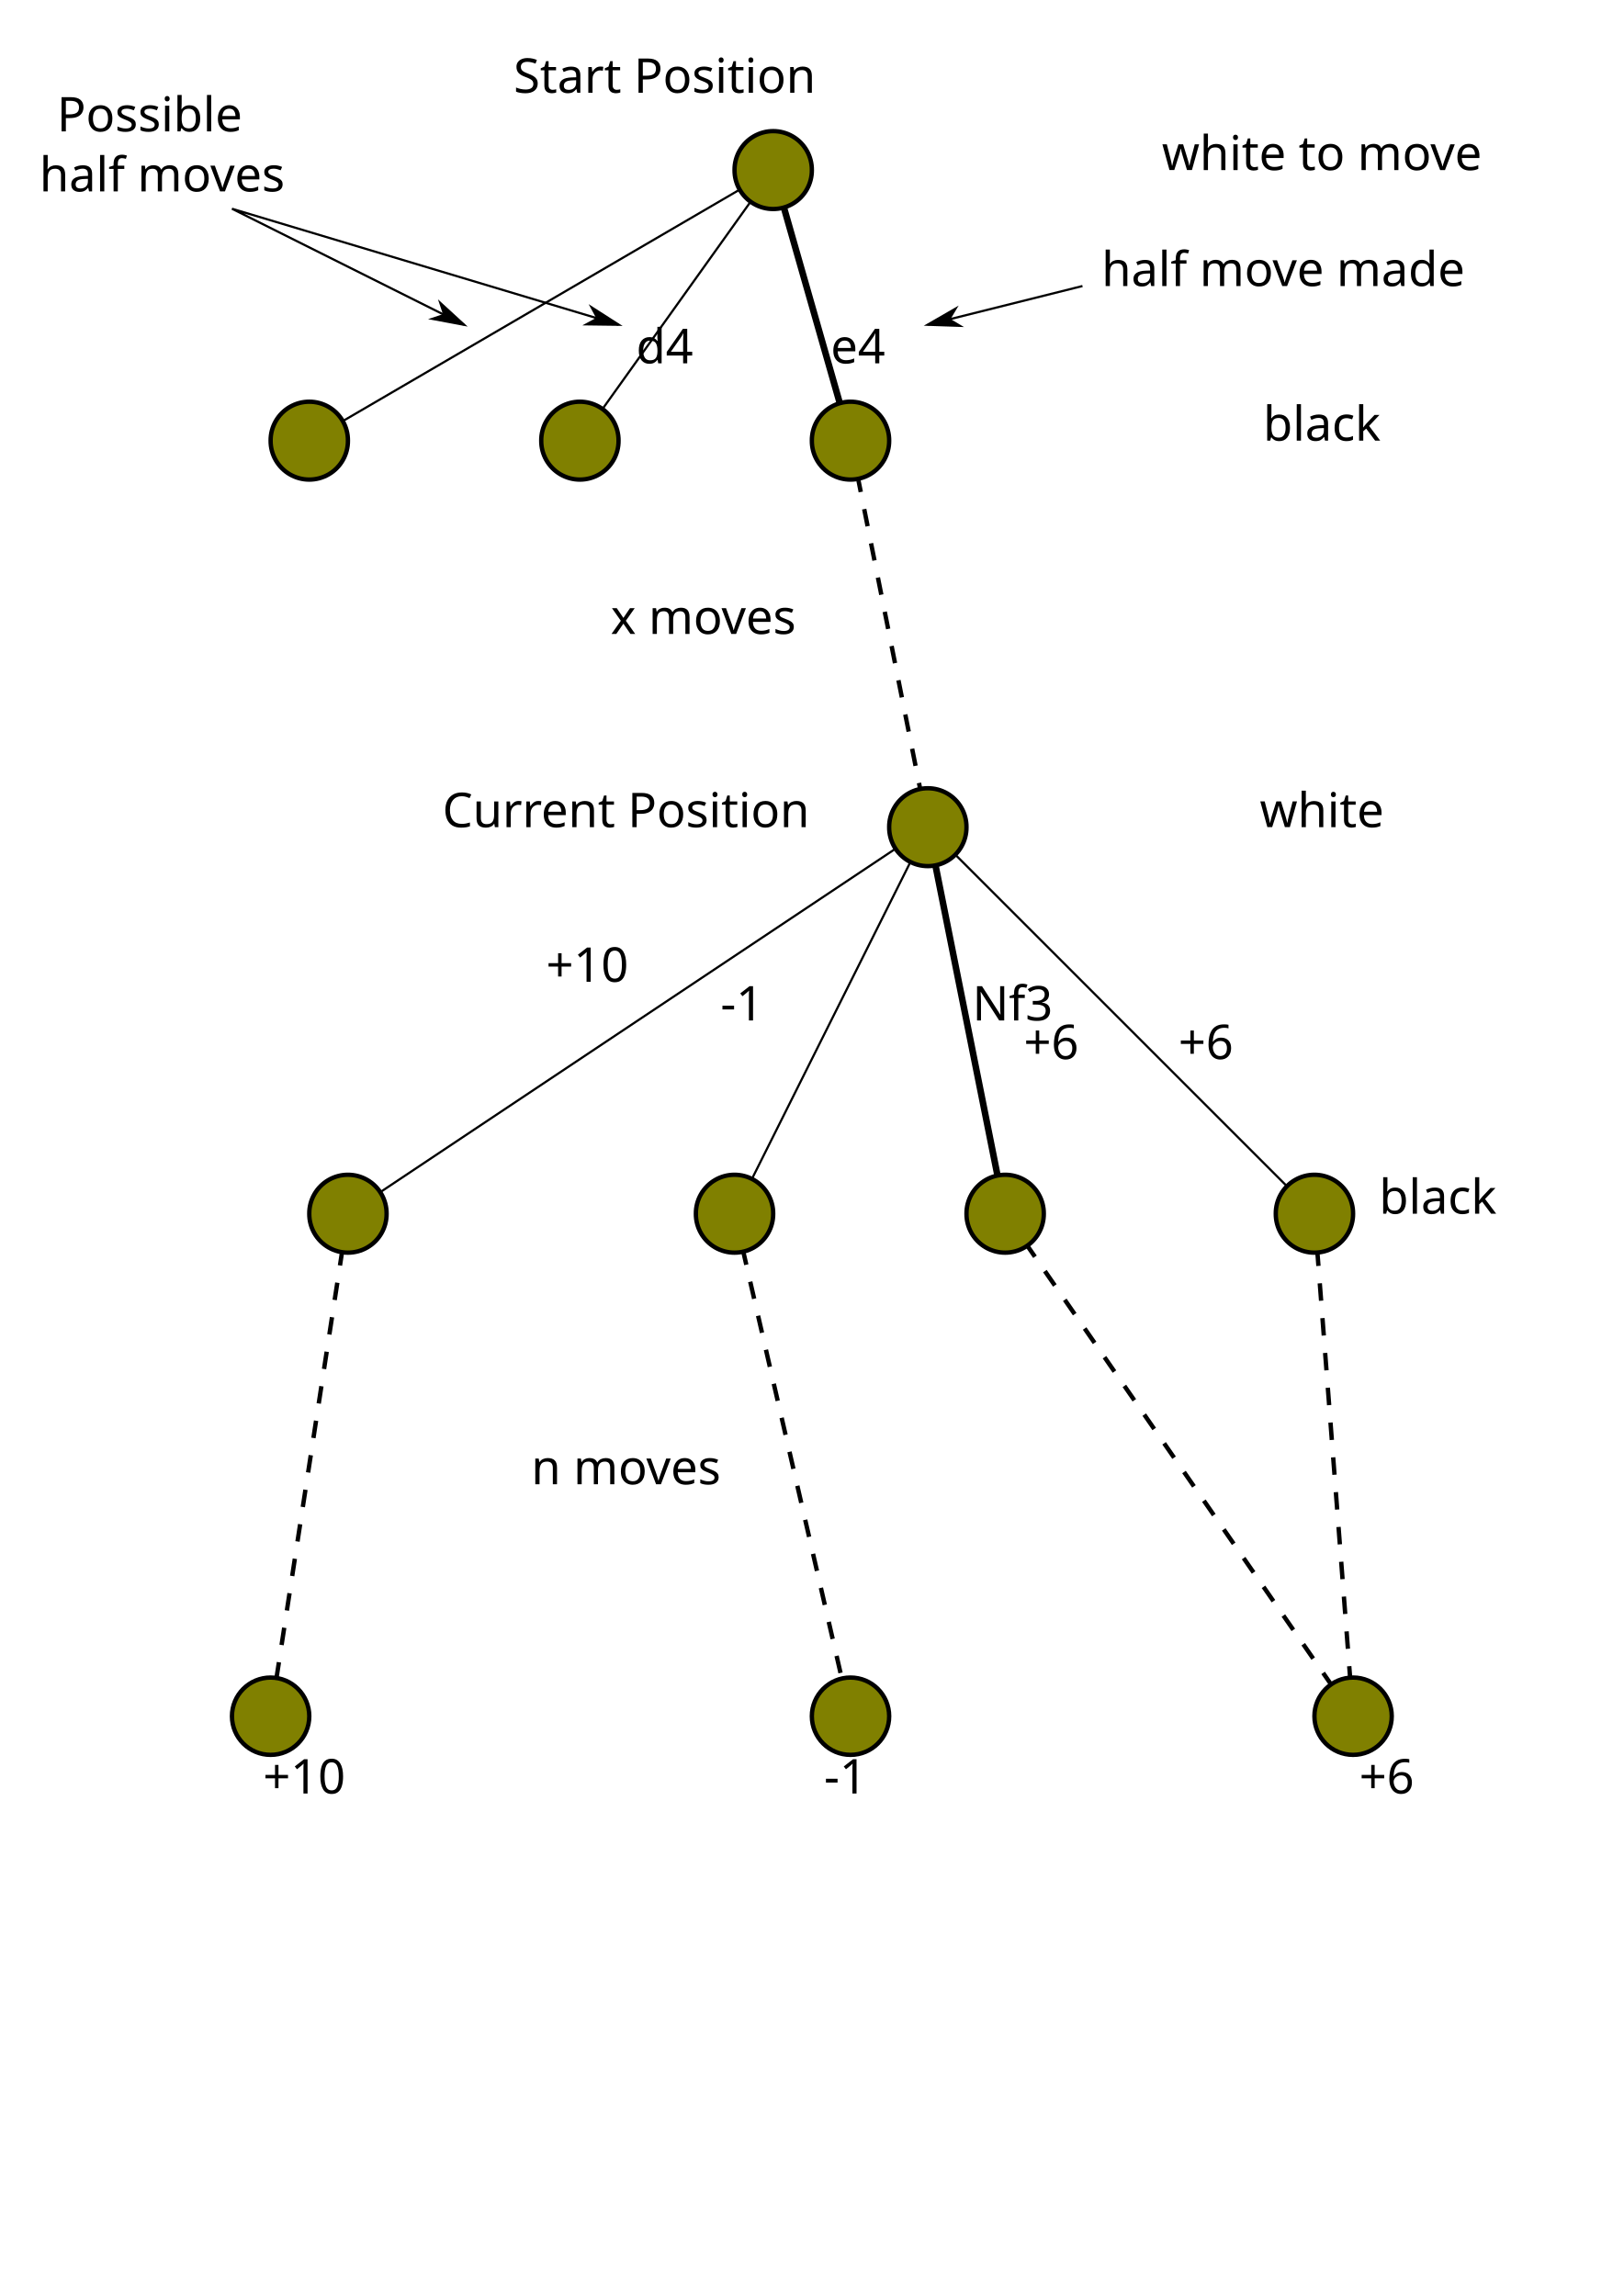
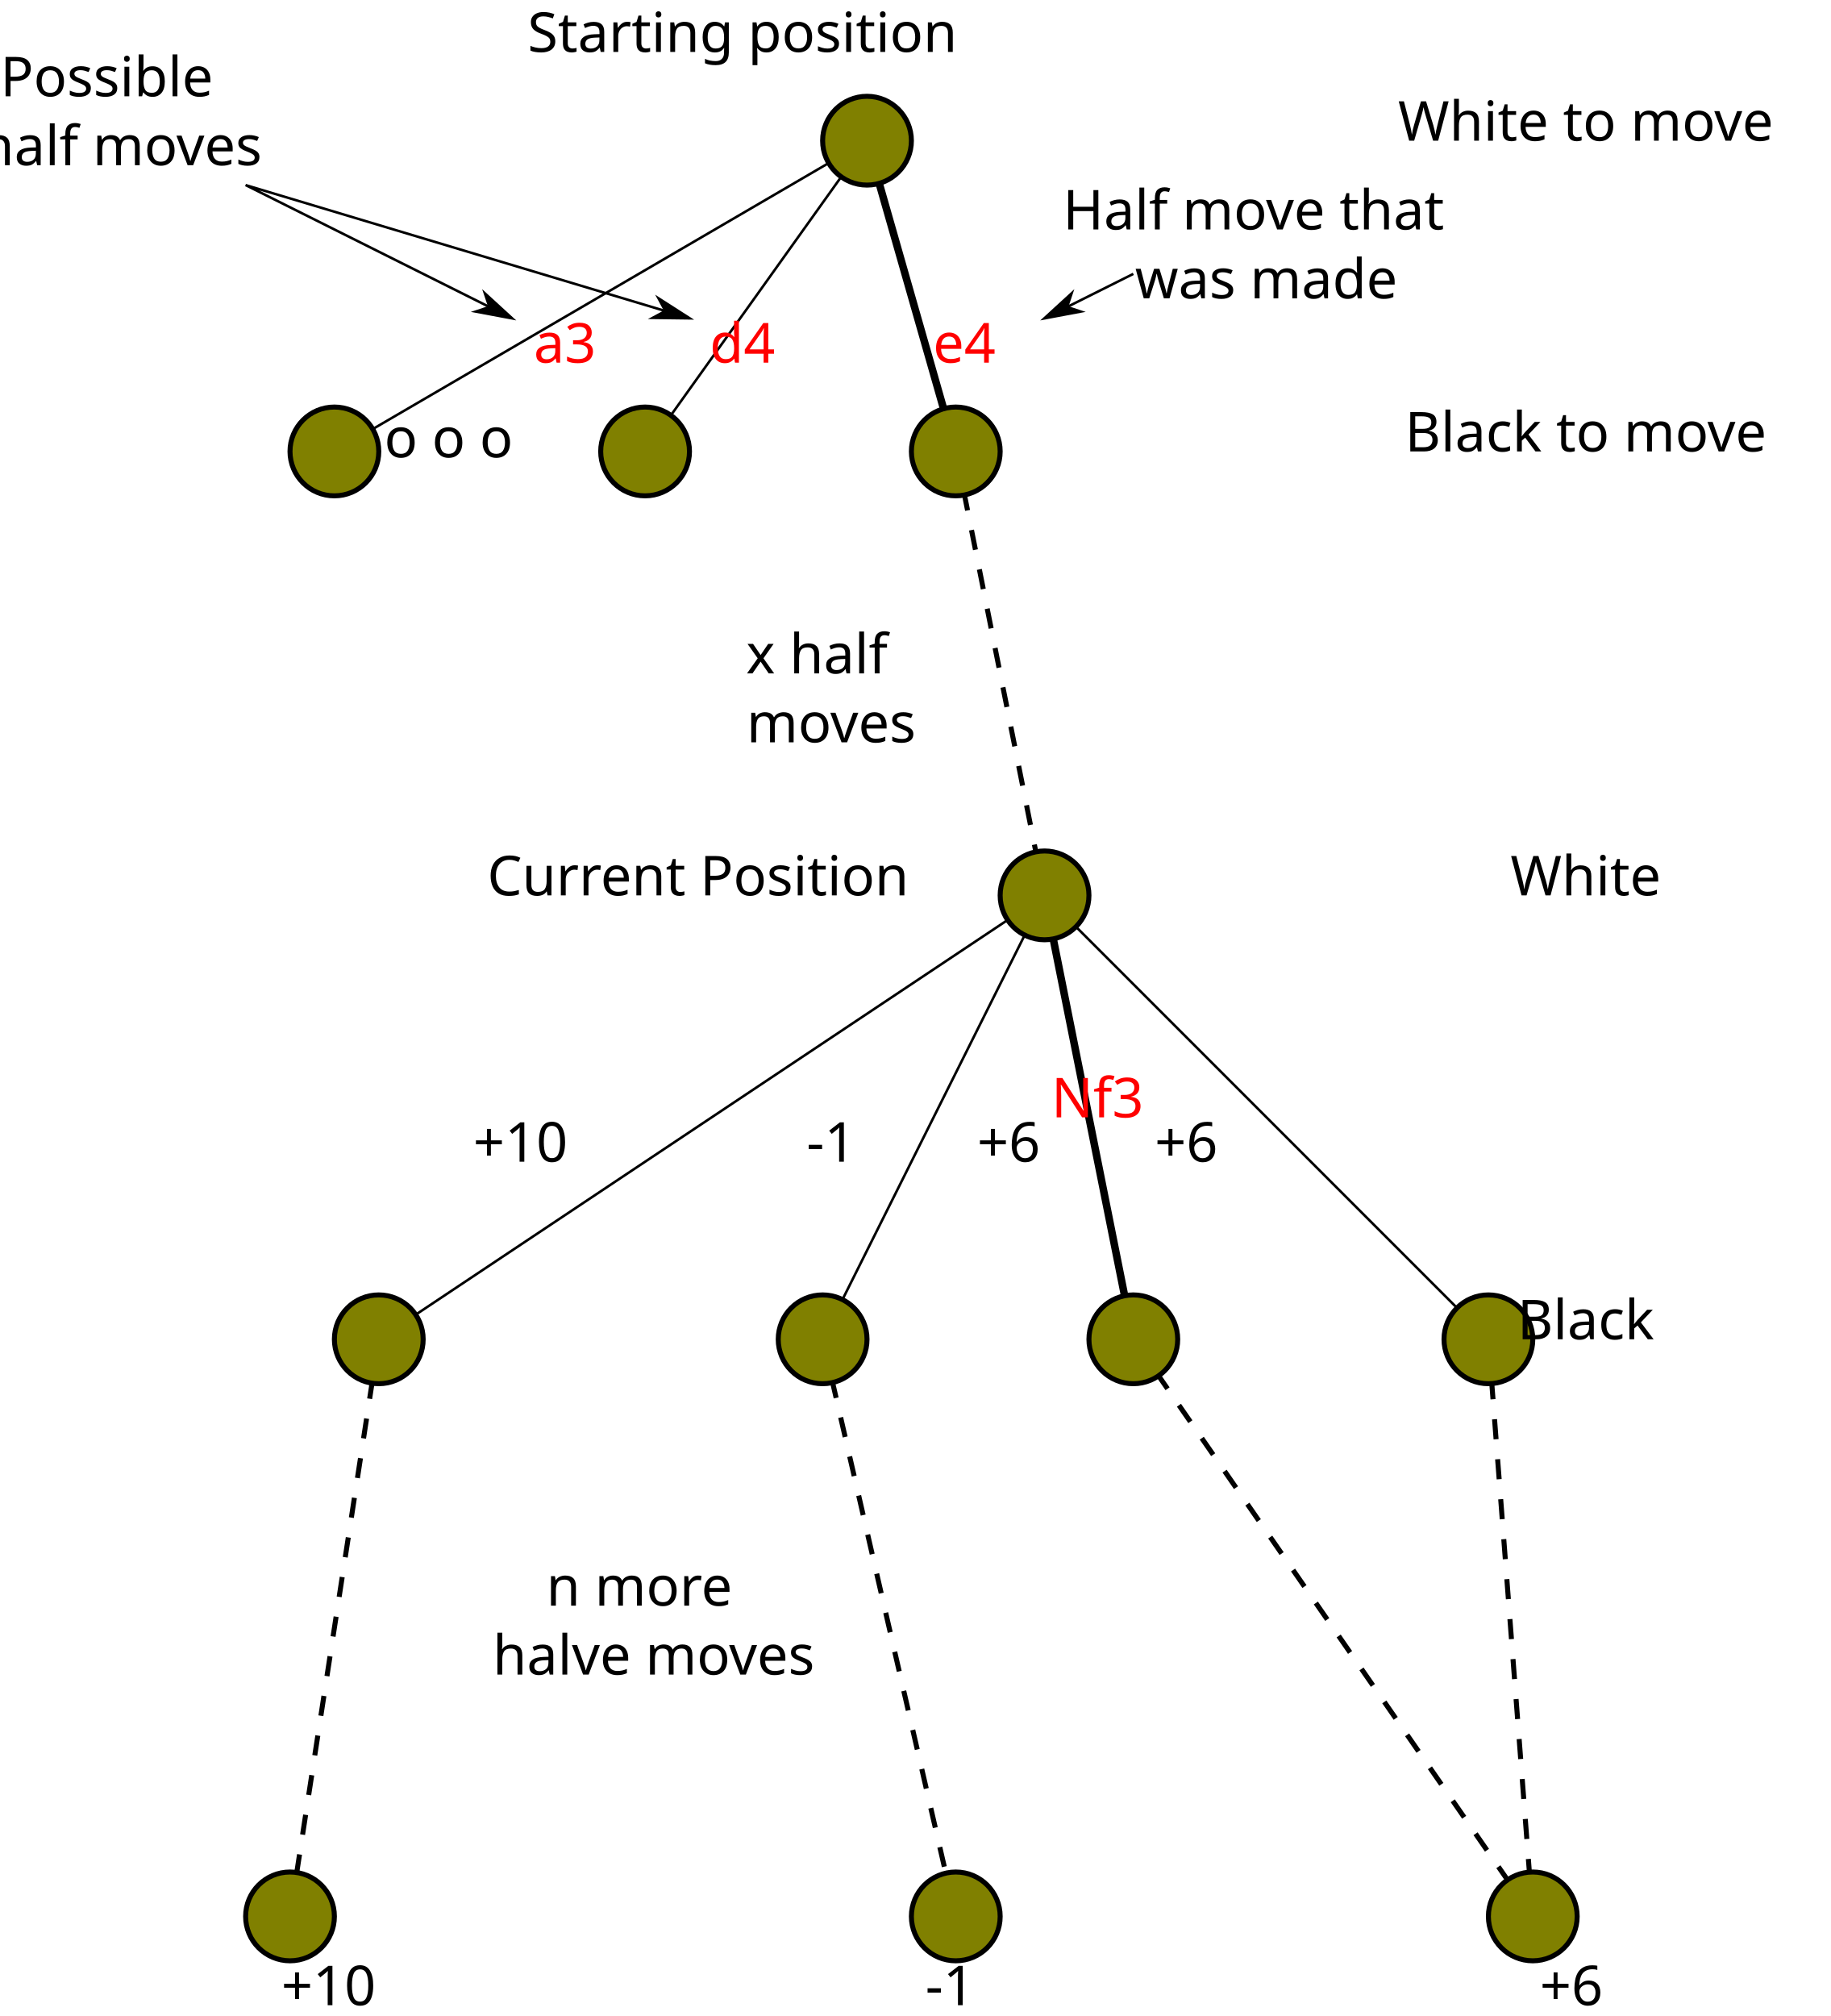
- <svg xmlns="http://www.w3.org/2000/svg" width="744.094" height="1052.362" id="svg2" version="1.1">
+ <svg xmlns="http://www.w3.org/2000/svg" width="730.844" height="804.554" id="svg2" version="1.1">
  <defs id="defs4">
-     <marker orient="auto" refY="0.0" refX="0.0" id="Arrow1Lstart" style="overflow:visible">
-       <path id="path3832" d="M 0.0,0.0 L 5.0,-5.0 L -12.5,0.0 L 5.0,5.0 L 0.0,0.0 z " style="fill-rule:evenodd;stroke:#000000;stroke-width:1.0pt" transform="scale(0.8) translate(12.5,0)" />
+     <marker orient="auto" refY="0" refX="0" id="Arrow1Lstart" style="overflow:visible">
+       <path id="path3832" d="M 0,0 5,-5 -12.5,0 5,5 0,0 z" style="fill-rule:evenodd;stroke:#000000;stroke-width:1pt" transform="matrix(0.8,0,0,0.8,10,0)" />
    </marker>
-     <marker orient="auto" refY="0.0" refX="0.0" id="Arrow1Lend" style="overflow:visible;">
-       <path id="path3835" d="M 0.0,0.0 L 5.0,-5.0 L -12.5,0.0 L 5.0,5.0 L 0.0,0.0 z " style="fill-rule:evenodd;stroke:#000000;stroke-width:1.0pt;" transform="scale(0.8) rotate(180) translate(12.5,0)" />
+     <marker orient="auto" refY="0" refX="0" id="Arrow1Lend" style="overflow:visible">
+       <path id="path3835" d="M 0,0 5,-5 -12.5,0 5,5 0,0 z" style="fill-rule:evenodd;stroke:#000000;stroke-width:1pt" transform="matrix(-0.8,0,0,-0.8,-10,0)" />
    </marker>
  </defs>
-   <g id="layer1">
-     <path style="fill:none;stroke:#000000;stroke-width:3;stroke-linecap:butt;stroke-linejoin:miter;stroke-opacity:1;stroke-miterlimit:4;stroke-dasharray:none" d="M 354.331,77.953 389.764,201.968" id="path3080" />
+   <g id="layer1" transform="translate(-8.256767,-21.80482)">
+     <path style="fill:none;stroke:#000000;stroke-width:3;stroke-linecap:butt;stroke-linejoin:miter;stroke-miterlimit:4;stroke-opacity:1;stroke-dasharray:none" d="M 354.331,77.953 389.764,201.968" id="path3080" />
    <path style="fill:none;stroke:#000000;stroke-width:1px;stroke-linecap:butt;stroke-linejoin:miter;stroke-opacity:1" d="M 354.331,77.953 141.732,201.968" id="path3080-8" />
    <path style="fill:none;stroke:#000000;stroke-width:1px;stroke-linecap:butt;stroke-linejoin:miter;stroke-opacity:1" d="M 354.331,77.953 265.748,201.968" id="path3080-4" />
-     <path style="fill:#808000;stroke:#000000;stroke-width:2;stroke-linecap:butt;stroke-miterlimit:4;stroke-opacity:1;stroke-dasharray:none;stroke-dashoffset:0" id="path2983" d="m 336.614,237.402 a 17.717,17.717 0 1 1 -35.433,0 17.717,17.717 0 1 1 35.433,0 z" transform="translate(35.43306,-159.4488)" />
+     <path style="fill:#808000;stroke:#000000;stroke-width:2;stroke-linecap:butt;stroke-miterlimit:4;stroke-opacity:1;stroke-dasharray:none;stroke-dashoffset:0" id="path2983" d="m 336.614,237.402 c 0,9.785 -7.932,17.717 -17.717,17.717 -9.785,0 -17.717,-7.932 -17.717,-17.717 0,-9.785 7.932,-17.717 17.717,-17.717 9.785,0 17.717,7.932 17.717,17.717 z" transform="translate(35.43306,-159.4488)" />
    <path style="fill:none;stroke:#000000;stroke-width:2;stroke-linecap:butt;stroke-linejoin:miter;stroke-miterlimit:4;stroke-opacity:1;stroke-dasharray:8, 8;stroke-dashoffset:0" d="m 389.764,201.968 35.433,177.165" id="path3082" />
-     <path style="fill:#808000;stroke:#000000;stroke-width:2;stroke-linecap:butt;stroke-miterlimit:4;stroke-opacity:1;stroke-dasharray:none;stroke-dashoffset:0" id="path2983-9-6-0-3" d="m 336.614,237.402 a 17.717,17.717 0 1 1 -35.433,0 17.717,17.717 0 1 1 35.433,0 z" transform="translate(70.86613,-35.43308)" />
-     <path style="fill:#808000;stroke:#000000;stroke-width:2;stroke-linecap:butt;stroke-miterlimit:4;stroke-opacity:1;stroke-dasharray:none;stroke-dashoffset:0" id="path2983-9-6-0-3-4" d="m 336.614,237.402 a 17.717,17.717 0 1 1 -35.433,0 17.717,17.717 0 1 1 35.433,0 z" transform="translate(-53.14962,-35.43307)" />
-     <path style="fill:#808000;stroke:#000000;stroke-width:2;stroke-linecap:butt;stroke-miterlimit:4;stroke-opacity:1;stroke-dasharray:none;stroke-dashoffset:0" id="path2983-9-6-0-3-2" d="m 336.614,237.402 a 17.717,17.717 0 1 1 -35.433,0 17.717,17.717 0 1 1 35.433,0 z" transform="translate(-177.1654,-35.43307)" />
-     <text xml:space="preserve" style="font-size:22px;font-style:normal;font-variant:normal;font-weight:normal;font-stretch:normal;text-align:center;line-height:125%;letter-spacing:0px;word-spacing:0px;writing-mode:lr-tb;text-anchor:middle;fill:#000000;fill-opacity:1;stroke:none;font-family:Sans;-inkscape-font-specification:Sans" x="620.079" y="77.953" id="text3984">
-       <tspan id="tspan4204" x="620.079" y="77.953">white to move</tspan>
+     <path style="fill:#808000;stroke:#000000;stroke-width:2;stroke-linecap:butt;stroke-miterlimit:4;stroke-opacity:1;stroke-dasharray:none;stroke-dashoffset:0" id="path2983-9-6-0-3" d="m 336.614,237.402 c 0,9.785 -7.932,17.717 -17.717,17.717 -9.785,0 -17.717,-7.932 -17.717,-17.717 0,-9.785 7.932,-17.717 17.717,-17.717 9.785,0 17.717,7.932 17.717,17.717 z" transform="translate(70.86613,-35.43308)" />
+     <path style="fill:#808000;stroke:#000000;stroke-width:2;stroke-linecap:butt;stroke-miterlimit:4;stroke-opacity:1;stroke-dasharray:none;stroke-dashoffset:0" id="path2983-9-6-0-3-4" d="m 336.614,237.402 c 0,9.785 -7.932,17.717 -17.717,17.717 -9.785,0 -17.717,-7.932 -17.717,-17.717 0,-9.785 7.932,-17.717 17.717,-17.717 9.785,0 17.717,7.932 17.717,17.717 z" transform="translate(-53.14962,-35.43307)" />
+     <path style="fill:#808000;stroke:#000000;stroke-width:2;stroke-linecap:butt;stroke-miterlimit:4;stroke-opacity:1;stroke-dasharray:none;stroke-dashoffset:0" id="path2983-9-6-0-3-2" d="m 336.614,237.402 c 0,9.785 -7.932,17.717 -17.717,17.717 -9.785,0 -17.717,-7.932 -17.717,-17.717 0,-9.785 7.932,-17.717 17.717,-17.717 9.785,0 17.717,7.932 17.717,17.717 z" transform="translate(-177.1654,-35.43307)" />
+     <text xml:space="preserve" style="font-size:22px;font-style:normal;font-variant:normal;font-weight:normal;font-stretch:normal;text-align:center;line-height:125%;letter-spacing:0px;word-spacing:0px;writing-mode:lr-tb;text-anchor:middle;fill:#000000;fill-opacity:1;stroke:none;font-family:Sans;-inkscape-font-specification:Sans" x="655.512" y="77.953" id="text3984">
+       <tspan id="tspan4204" x="655.512" y="77.953">White to move</tspan>
    </text>
-     <text xml:space="preserve" style="font-size:22px;font-style:normal;font-variant:normal;font-weight:normal;font-stretch:normal;text-align:center;line-height:125%;letter-spacing:0px;word-spacing:0px;writing-mode:lr-tb;text-anchor:middle;fill:#000000;fill-opacity:1;stroke:none;font-family:Sans;-inkscape-font-specification:Sans" x="620.079" y="201.968" id="text3988">
-       <tspan id="tspan3990" x="620.079" y="201.968">black</tspan>
+     <text xml:space="preserve" style="font-size:22px;font-style:normal;font-variant:normal;font-weight:normal;font-stretch:normal;text-align:center;line-height:125%;letter-spacing:0px;word-spacing:0px;writing-mode:lr-tb;text-anchor:middle;fill:#000000;fill-opacity:1;stroke:none;font-family:Sans;-inkscape-font-specification:Sans" x="655.512" y="201.968" id="text3988">
+       <tspan id="tspan3990" x="655.512" y="201.968">Black to move</tspan>
    </text>
-     <text xml:space="preserve" style="font-size:22px;font-style:normal;font-variant:normal;font-weight:normal;font-stretch:normal;text-align:center;line-height:125%;letter-spacing:0px;word-spacing:0px;writing-mode:lr-tb;text-anchor:middle;fill:#000000;fill-opacity:1;stroke:none;font-family:Sans;-inkscape-font-specification:Sans" x="336.614" y="290.551" id="text4124">
-       <tspan id="tspan4126" x="336.614" y="290.551">x moves</tspan>
+     <text xml:space="preserve" style="font-size:22px;font-style:normal;font-variant:normal;font-weight:normal;font-stretch:normal;text-align:center;line-height:125%;letter-spacing:0px;word-spacing:0px;writing-mode:lr-tb;text-anchor:middle;fill:#000000;fill-opacity:1;stroke:none;font-family:Sans;-inkscape-font-specification:Sans" x="354.331" y="290.551" id="text4124">
+       <tspan id="tspan4126" x="354.331" y="290.551">x half</tspan>
+       <tspan x="354.331" y="318.051" id="tspan3058">moves</tspan>
    </text>
-     <text xml:space="preserve" style="font-size:22px;font-style:normal;font-variant:normal;font-weight:normal;font-stretch:normal;text-align:center;line-height:125%;letter-spacing:0px;word-spacing:0px;writing-mode:lr-tb;text-anchor:middle;fill:#000000;fill-opacity:1;stroke:none;font-family:Sans;-inkscape-font-specification:Sans" x="407.48" y="166.535" id="text4128">
+     <text xml:space="preserve" style="font-size:22px;font-style:normal;font-variant:normal;font-weight:normal;font-stretch:normal;text-align:center;line-height:125%;letter-spacing:0px;word-spacing:0px;writing-mode:lr-tb;text-anchor:middle;fill:#ff0000;fill-opacity:1;stroke:none;font-family:Sans;-inkscape-font-specification:Sans" x="407.48" y="166.535" id="text4128">
      <tspan id="tspan4130" x="407.48" y="166.535">e4</tspan>
    </text>
-     <text xml:space="preserve" style="font-size:22px;font-style:normal;font-variant:normal;font-weight:normal;font-stretch:normal;text-align:center;line-height:125%;letter-spacing:0px;word-spacing:0px;writing-mode:lr-tb;text-anchor:middle;fill:#000000;fill-opacity:1;stroke:none;font-family:Sans;-inkscape-font-specification:Sans" x="318.898" y="166.535" id="text4132">
+     <text xml:space="preserve" style="font-size:22px;font-style:normal;font-variant:normal;font-weight:normal;font-stretch:normal;text-align:center;line-height:125%;letter-spacing:0px;word-spacing:0px;writing-mode:lr-tb;text-anchor:middle;fill:#ff0000;fill-opacity:1;stroke:none;font-family:Sans;-inkscape-font-specification:Sans" x="318.898" y="166.535" id="text4132">
      <tspan id="tspan4134" x="318.898" y="166.535">d4</tspan>
    </text>
    <text xml:space="preserve" style="font-size:22px;font-style:normal;font-variant:normal;font-weight:normal;font-stretch:normal;text-align:center;line-height:125%;letter-spacing:0px;word-spacing:0px;writing-mode:lr-tb;text-anchor:middle;fill:#000000;fill-opacity:1;stroke:none;font-family:Sans;-inkscape-font-specification:Sans" x="318.898" y="42.52" id="text4152">
-       <tspan id="tspan4154" x="318.898" y="42.52">Start Position</tspan>
+       <tspan id="tspan4154" x="318.898" y="42.52">Starting position</tspan>
    </text>
    <path style="fill:none;stroke:#000000;stroke-width:2;stroke-linecap:butt;stroke-linejoin:miter;stroke-miterlimit:4;stroke-opacity:1;stroke-dasharray:8, 8;stroke-dashoffset:0" d="m 602.362,556.299 17.717,230.315" id="path3082-8-9" />
    <path style="fill:none;stroke:#000000;stroke-width:1px;stroke-linecap:butt;stroke-linejoin:miter;stroke-opacity:1" d="M 425.197,379.134 602.362,556.299" id="path3078" />
    <path style="fill:none;stroke:#000000;stroke-width:2;stroke-linecap:butt;stroke-linejoin:miter;stroke-miterlimit:4;stroke-opacity:1;stroke-dasharray:8, 8;stroke-dashoffset:0" d="M 460.63,556.299 620.079,786.614" id="path3082-8" />
    <path style="fill:none;stroke:#000000;stroke-width:3;stroke-linecap:butt;stroke-linejoin:miter;stroke-miterlimit:4;stroke-opacity:1;stroke-dasharray:none" d="M 425.197,379.134 460.63,556.299" id="path3076" />
    <path style="fill:none;stroke:#000000;stroke-width:2;stroke-linecap:butt;stroke-linejoin:miter;stroke-miterlimit:4;stroke-opacity:1;stroke-dasharray:8, 8;stroke-dashoffset:0" d="m 336.614,556.299 53.15,230.315" id="path3082-8-7" />
    <path style="fill:none;stroke:#000000;stroke-width:2;stroke-linecap:butt;stroke-linejoin:miter;stroke-miterlimit:4;stroke-opacity:1;stroke-dasharray:8, 8;stroke-dashoffset:0" d="M 159.449,556.299 124.016,786.614" id="path3082-8-5" />
    <path style="fill:none;stroke:#000000;stroke-width:1px;stroke-linecap:butt;stroke-linejoin:miter;stroke-opacity:1" d="M 159.449,556.299 425.197,379.134 336.614,556.299" id="path3074" />
-     <path style="fill:#808000;stroke:#000000;stroke-width:2;stroke-linecap:butt;stroke-miterlimit:4;stroke-opacity:1;stroke-dasharray:none;stroke-dashoffset:0" id="path2983-9" d="m 336.614,237.402 a 17.717,17.717 0 1 1 -35.433,0 17.717,17.717 0 1 1 35.433,0 z" transform="translate(106.2992,141.7323)" />
-     <path style="fill:#808000;stroke:#000000;stroke-width:2;stroke-linecap:butt;stroke-miterlimit:4;stroke-opacity:1;stroke-dasharray:none;stroke-dashoffset:0" id="path2983-9-6" d="m 336.614,237.402 a 17.717,17.717 0 1 1 -35.433,0 17.717,17.717 0 1 1 35.433,0 z" transform="translate(-159.4488,318.8976)" />
-     <path style="fill:#808000;stroke:#000000;stroke-width:2;stroke-linecap:butt;stroke-miterlimit:4;stroke-opacity:1;stroke-dasharray:none;stroke-dashoffset:0" id="path2983-9-9" d="m 336.614,237.402 a 17.717,17.717 0 1 1 -35.433,0 17.717,17.717 0 1 1 35.433,0 z" transform="translate(283.4646,318.8976)" />
-     <path style="fill:#808000;stroke:#000000;stroke-width:2;stroke-linecap:butt;stroke-miterlimit:4;stroke-opacity:1;stroke-dasharray:none;stroke-dashoffset:0" id="path2983-9-8" d="m 336.614,237.402 a 17.717,17.717 0 1 1 -35.433,0 17.717,17.717 0 1 1 35.433,0 z" transform="translate(17.71653,318.8976)" />
-     <path style="fill:#808000;stroke:#000000;stroke-width:2;stroke-linecap:butt;stroke-miterlimit:4;stroke-opacity:1;stroke-dasharray:none;stroke-dashoffset:0" id="path2983-9-3" d="m 336.614,237.402 a 17.717,17.717 0 1 1 -35.433,0 17.717,17.717 0 1 1 35.433,0 z" transform="translate(141.7323,318.8976)" />
+     <path style="fill:#808000;stroke:#000000;stroke-width:2;stroke-linecap:butt;stroke-miterlimit:4;stroke-opacity:1;stroke-dasharray:none;stroke-dashoffset:0" id="path2983-9" d="m 336.614,237.402 c 0,9.785 -7.932,17.717 -17.717,17.717 -9.785,0 -17.717,-7.932 -17.717,-17.717 0,-9.785 7.932,-17.717 17.717,-17.717 9.785,0 17.717,7.932 17.717,17.717 z" transform="translate(106.2992,141.7323)" />
+     <path style="fill:#808000;stroke:#000000;stroke-width:2;stroke-linecap:butt;stroke-miterlimit:4;stroke-opacity:1;stroke-dasharray:none;stroke-dashoffset:0" id="path2983-9-6" d="m 336.614,237.402 c 0,9.785 -7.932,17.717 -17.717,17.717 -9.785,0 -17.717,-7.932 -17.717,-17.717 0,-9.785 7.932,-17.717 17.717,-17.717 9.785,0 17.717,7.932 17.717,17.717 z" transform="translate(-159.4488,318.8976)" />
+     <path style="fill:#808000;stroke:#000000;stroke-width:2;stroke-linecap:butt;stroke-miterlimit:4;stroke-opacity:1;stroke-dasharray:none;stroke-dashoffset:0" id="path2983-9-9" d="m 336.614,237.402 c 0,9.785 -7.932,17.717 -17.717,17.717 -9.785,0 -17.717,-7.932 -17.717,-17.717 0,-9.785 7.932,-17.717 17.717,-17.717 9.785,0 17.717,7.932 17.717,17.717 z" transform="translate(283.4646,318.8976)" />
+     <path style="fill:#808000;stroke:#000000;stroke-width:2;stroke-linecap:butt;stroke-miterlimit:4;stroke-opacity:1;stroke-dasharray:none;stroke-dashoffset:0" id="path2983-9-8" d="m 336.614,237.402 c 0,9.785 -7.932,17.717 -17.717,17.717 -9.785,0 -17.717,-7.932 -17.717,-17.717 0,-9.785 7.932,-17.717 17.717,-17.717 9.785,0 17.717,7.932 17.717,17.717 z" transform="translate(17.71653,318.8976)" />
+     <path style="fill:#808000;stroke:#000000;stroke-width:2;stroke-linecap:butt;stroke-miterlimit:4;stroke-opacity:1;stroke-dasharray:none;stroke-dashoffset:0" id="path2983-9-3" d="m 336.614,237.402 c 0,9.785 -7.932,17.717 -17.717,17.717 -9.785,0 -17.717,-7.932 -17.717,-17.717 0,-9.785 7.932,-17.717 17.717,-17.717 9.785,0 17.717,7.932 17.717,17.717 z" transform="translate(141.7323,318.8976)" />
    <g id="g3139" transform="translate(53.14961,-124.0157)">
      <path transform="translate(-248.0315,673.2283)" d="m 336.614,237.402 c 0,9.785 -7.932,17.717 -17.717,17.717 -9.785,0 -17.717,-7.932 -17.717,-17.717 0,-9.785 7.932,-17.717 17.717,-17.717 9.785,0 17.717,7.932 17.717,17.717 z" id="path2983-9-6-7" style="fill:#808000;stroke:#000000;stroke-width:2;stroke-linecap:butt;stroke-miterlimit:4;stroke-opacity:1;stroke-dasharray:none;stroke-dashoffset:0" />
      <path transform="translate(17.71653,673.2283)" d="m 336.614,237.402 c 0,9.785 -7.932,17.717 -17.717,17.717 -9.785,0 -17.717,-7.932 -17.717,-17.717 0,-9.785 7.932,-17.717 17.717,-17.717 9.785,0 17.717,7.932 17.717,17.717 z" id="path2983-9-6-0" style="fill:#808000;stroke:#000000;stroke-width:2;stroke-linecap:butt;stroke-miterlimit:4;stroke-opacity:1;stroke-dasharray:none;stroke-dashoffset:0" />
      <path transform="translate(248.0315,673.2283)" d="m 336.614,237.402 c 0,9.785 -7.932,17.717 -17.717,17.717 -9.785,0 -17.717,-7.932 -17.717,-17.717 0,-9.785 7.932,-17.717 17.717,-17.717 9.785,0 17.717,7.932 17.717,17.717 z" id="path2983-9-6-75" style="fill:#808000;stroke:#000000;stroke-width:2;stroke-linecap:butt;stroke-miterlimit:4;stroke-opacity:1;stroke-dasharray:none;stroke-dashoffset:0" />
      <text id="text3992" y="946.063" x="602.362" style="font-size:22px;font-style:normal;font-variant:normal;font-weight:normal;font-stretch:normal;text-align:center;line-height:125%;letter-spacing:0px;word-spacing:0px;writing-mode:lr-tb;text-anchor:middle;fill:#000000;fill-opacity:1;stroke:none;font-family:Sans;-inkscape-font-specification:Sans" xml:space="preserve">
        <tspan y="946.063" x="602.362" id="tspan3994">+6</tspan>
      </text>
      <text id="text3996" y="946.063" x="106.299" style="font-size:22px;font-style:normal;font-variant:normal;font-weight:normal;font-stretch:normal;text-align:center;line-height:125%;letter-spacing:0px;word-spacing:0px;writing-mode:lr-tb;text-anchor:middle;fill:#000000;fill-opacity:1;stroke:none;font-family:Sans;-inkscape-font-specification:Sans" xml:space="preserve">
        <tspan y="946.063" x="106.299" id="tspan3998">+10</tspan>
      </text>
      <text id="text4000" y="946.063" x="354.331" style="font-size:22px;font-style:normal;font-variant:normal;font-weight:normal;font-stretch:normal;text-align:center;line-height:125%;letter-spacing:0px;word-spacing:0px;writing-mode:lr-tb;text-anchor:middle;fill:#000000;fill-opacity:1;stroke:none;font-family:Sans;-inkscape-font-specification:Sans" xml:space="preserve">
        <tspan y="946.063" x="354.331" id="tspan4002">-1</tspan>
      </text>
    </g>
-     <text xml:space="preserve" style="font-size:22px;font-style:normal;font-variant:normal;font-weight:normal;font-stretch:normal;text-align:center;line-height:125%;letter-spacing:0px;word-spacing:0px;writing-mode:lr-tb;text-anchor:middle;fill:#000000;fill-opacity:1;stroke:none;font-family:Sans;-inkscape-font-specification:Sans" x="496.063" y="485.433" id="text3992-5">
-       <tspan id="tspan3994-0" x="496.063" y="485.433">+6</tspan>
+     <text xml:space="preserve" style="font-size:22px;font-style:normal;font-variant:normal;font-weight:normal;font-stretch:normal;text-align:center;line-height:125%;letter-spacing:0px;word-spacing:0px;writing-mode:lr-tb;text-anchor:middle;fill:#000000;fill-opacity:1;stroke:none;font-family:Sans;-inkscape-font-specification:Sans" x="425.197" y="485.433" id="text3992-5">
+       <tspan id="tspan3994-0" x="425.197" y="485.433">+6</tspan>
    </text>
-     <text xml:space="preserve" style="font-size:22px;font-style:normal;font-variant:normal;font-weight:normal;font-stretch:normal;text-align:center;line-height:125%;letter-spacing:0px;word-spacing:0px;writing-mode:lr-tb;text-anchor:middle;fill:#000000;fill-opacity:1;stroke:none;font-family:Sans;-inkscape-font-specification:Sans" x="566.929" y="485.433" id="text3992-0">
-       <tspan id="tspan3994-1" x="566.929" y="485.433">+6</tspan>
+     <text xml:space="preserve" style="font-size:22px;font-style:normal;font-variant:normal;font-weight:normal;font-stretch:normal;text-align:center;line-height:125%;letter-spacing:0px;word-spacing:0px;writing-mode:lr-tb;text-anchor:middle;fill:#000000;fill-opacity:1;stroke:none;font-family:Sans;-inkscape-font-specification:Sans" x="496.063" y="485.433" id="text3992-0">
+       <tspan id="tspan3994-1" x="496.063" y="485.433">+6</tspan>
    </text>
-     <text xml:space="preserve" style="font-size:22px;font-style:normal;font-variant:normal;font-weight:normal;font-stretch:normal;text-align:center;line-height:125%;letter-spacing:0px;word-spacing:0px;writing-mode:lr-tb;text-anchor:middle;fill:#000000;fill-opacity:1;stroke:none;font-family:Sans;-inkscape-font-specification:Sans" x="283.465" y="450" id="text3996-4">
-       <tspan id="tspan3998-0" x="283.465" y="450">+10</tspan>
+     <text xml:space="preserve" style="font-size:22px;font-style:normal;font-variant:normal;font-weight:normal;font-stretch:normal;text-align:center;line-height:125%;letter-spacing:0px;word-spacing:0px;writing-mode:lr-tb;text-anchor:middle;fill:#000000;fill-opacity:1;stroke:none;font-family:Sans;-inkscape-font-specification:Sans" x="230.315" y="485.433" id="text3996-4">
+       <tspan id="tspan3998-0" x="230.315" y="485.433">+10</tspan>
    </text>
-     <text xml:space="preserve" style="font-size:22px;font-style:normal;font-variant:normal;font-weight:normal;font-stretch:normal;text-align:center;line-height:125%;letter-spacing:0px;word-spacing:0px;writing-mode:lr-tb;text-anchor:middle;fill:#000000;fill-opacity:1;stroke:none;font-family:Sans;-inkscape-font-specification:Sans" x="354.331" y="467.717" id="text4000-4">
-       <tspan id="tspan4002-5" x="354.331" y="467.717">-1</tspan>
+     <text xml:space="preserve" style="font-size:22px;font-style:normal;font-variant:normal;font-weight:normal;font-stretch:normal;text-align:center;line-height:125%;letter-spacing:0px;word-spacing:0px;writing-mode:lr-tb;text-anchor:middle;fill:#000000;fill-opacity:1;stroke:none;font-family:Sans;-inkscape-font-specification:Sans" x="354.331" y="485.433" id="text4000-4">
+       <tspan id="tspan4002-5" x="354.331" y="485.433">-1</tspan>
    </text>
-     <text xml:space="preserve" style="font-size:22px;font-style:normal;font-variant:normal;font-weight:normal;font-stretch:normal;text-align:center;line-height:125%;letter-spacing:0px;word-spacing:0px;writing-mode:lr-tb;text-anchor:middle;fill:#000000;fill-opacity:1;stroke:none;font-family:Sans;-inkscape-font-specification:Sans" x="620.079" y="379.134" id="text3984-0">
-       <tspan id="tspan3986-9" x="620.079" y="379.134">white</tspan>
+     <text xml:space="preserve" style="font-size:22px;font-style:normal;font-variant:normal;font-weight:normal;font-stretch:normal;text-align:center;line-height:125%;letter-spacing:0px;word-spacing:0px;writing-mode:lr-tb;text-anchor:middle;fill:#000000;fill-opacity:1;stroke:none;font-family:Sans;-inkscape-font-specification:Sans" x="655.512" y="379.134" id="text3984-0">
+       <tspan id="tspan3986-9" x="655.512" y="379.134">White</tspan>
    </text>
-     <text xml:space="preserve" style="font-size:22px;font-style:normal;font-variant:normal;font-weight:normal;font-stretch:normal;text-align:center;line-height:125%;letter-spacing:0px;word-spacing:0px;writing-mode:lr-tb;text-anchor:middle;fill:#000000;fill-opacity:1;stroke:none;font-family:Sans;-inkscape-font-specification:Sans" x="301.181" y="680.315" id="text4148">
-       <tspan id="tspan4150" x="301.181" y="680.315">n moves</tspan>
+     <text xml:space="preserve" style="font-size:22px;font-style:normal;font-variant:normal;font-weight:normal;font-stretch:normal;text-align:center;line-height:125%;letter-spacing:0px;word-spacing:0px;writing-mode:lr-tb;text-anchor:middle;fill:#000000;fill-opacity:1;stroke:none;font-family:Sans;-inkscape-font-specification:Sans" x="283.465" y="662.598" id="text4148">
+       <tspan id="tspan4150" x="283.465" y="662.598">n more</tspan>
+       <tspan x="283.465" y="690.098" id="tspan3056">halve moves</tspan>
    </text>
    <text xml:space="preserve" style="font-size:22px;font-style:normal;font-variant:normal;font-weight:normal;font-stretch:normal;text-align:center;line-height:125%;letter-spacing:0px;word-spacing:0px;writing-mode:lr-tb;text-anchor:middle;fill:#000000;fill-opacity:1;stroke:none;font-family:Sans;-inkscape-font-specification:Sans" x="301.181" y="379.134" id="text4152-4">
      <tspan id="tspan4177" x="301.181" y="379.134">Current Position</tspan>
    </text>
-     <text xml:space="preserve" style="font-size:22px;font-style:normal;font-variant:normal;font-weight:normal;font-stretch:normal;text-align:center;line-height:125%;letter-spacing:0px;word-spacing:0px;writing-mode:lr-tb;text-anchor:middle;fill:#000000;fill-opacity:1;stroke:none;font-family:Sans;-inkscape-font-specification:Sans" x="478.346" y="467.717" id="text4179">
-       <tspan id="tspan4181" x="478.346" y="467.717">Nf3</tspan>
+     <text xml:space="preserve" style="font-size:22px;font-style:normal;font-variant:normal;font-weight:normal;font-stretch:normal;text-align:center;line-height:125%;letter-spacing:0px;word-spacing:0px;writing-mode:lr-tb;text-anchor:middle;fill:#ff0000;fill-opacity:1;stroke:none;font-family:Sans;-inkscape-font-specification:Sans" x="460.63" y="467.717" id="text4179">
+       <tspan id="tspan4181" x="460.63" y="467.717">Nf3</tspan>
    </text>
-     <text xml:space="preserve" style="font-size:22px;font-style:normal;font-variant:normal;font-weight:normal;font-stretch:normal;text-align:center;line-height:125%;letter-spacing:0px;word-spacing:0px;writing-mode:lr-tb;text-anchor:middle;fill:#000000;fill-opacity:1;stroke:none;font-family:Sans;-inkscape-font-specification:Sans" x="673.228" y="556.299" id="text3988-7">
-       <tspan id="tspan3990-9" x="673.228" y="556.299">black</tspan>
+     <text xml:space="preserve" style="font-size:22px;font-style:normal;font-variant:normal;font-weight:normal;font-stretch:normal;text-align:center;line-height:125%;letter-spacing:0px;word-spacing:0px;writing-mode:lr-tb;text-anchor:middle;fill:#000000;fill-opacity:1;stroke:none;font-family:Sans;-inkscape-font-specification:Sans" x="655.512" y="556.299" id="text3988-7">
+       <tspan id="tspan3990-9" x="655.512" y="556.299">Black</tspan>
    </text>
-     <text xml:space="preserve" style="font-size:22px;font-style:normal;font-variant:normal;font-weight:normal;font-stretch:normal;text-align:center;line-height:125%;letter-spacing:0px;word-spacing:0px;writing-mode:lr-tb;text-anchor:middle;fill:#000000;fill-opacity:1;stroke:none;font-family:Sans;-inkscape-font-specification:Sans" x="88.583" y="60.236" id="text3046">
-       <tspan id="tspan3048" x="88.583" y="60.236">Possible</tspan>
-       <tspan x="88.583" y="87.736" id="tspan3055">half moves</tspan>
+     <text xml:space="preserve" style="font-size:22px;font-style:normal;font-variant:normal;font-weight:normal;font-stretch:normal;text-align:center;line-height:125%;letter-spacing:0px;word-spacing:0px;writing-mode:lr-tb;text-anchor:middle;fill:#000000;fill-opacity:1;stroke:none;font-family:Sans;-inkscape-font-specification:Sans" x="70.866" y="60.236" id="text3046">
+       <tspan id="tspan3048" x="70.866" y="60.236">Possible</tspan>
+       <tspan x="70.866" y="87.736" id="tspan3055">half moves</tspan>
    </text>
-     <path style="fill:none;stroke:#000000;stroke-width:1px;stroke-linecap:butt;stroke-linejoin:miter;stroke-opacity:1;marker-start:url(#Arrow1Lstart);marker-end:none" d="m 425.197,148.819 70.866,-17.717" id="path3054" />
-     <text xml:space="preserve" style="font-size:22px;font-style:normal;font-variant:normal;font-weight:normal;font-stretch:normal;text-align:center;line-height:125%;letter-spacing:0px;word-spacing:0px;writing-mode:lr-tb;text-anchor:middle;fill:#000000;fill-opacity:1;stroke:none;font-family:Sans;-inkscape-font-specification:Sans" x="602.362" y="131.102" id="text3056">
-       <tspan id="tspan3150" x="602.362" y="131.102">half move made</tspan>
+     <path style="fill:none;stroke:#000000;stroke-width:1px;stroke-linecap:butt;stroke-linejoin:miter;stroke-opacity:1;marker-start:url(#Arrow1Lstart);marker-end:none" d="m 425.197,148.819 35.433,-17.717" id="path3054" />
+     <text xml:space="preserve" style="font-size:22px;font-style:normal;font-variant:normal;font-weight:normal;font-stretch:normal;text-align:center;line-height:125%;letter-spacing:0px;word-spacing:0px;writing-mode:lr-tb;text-anchor:middle;fill:#000000;fill-opacity:1;stroke:none;font-family:Sans;-inkscape-font-specification:Sans" x="527.994" y="113.386" id="text3056">
+       <tspan id="tspan3150" x="531.496" y="113.386">Half move that </tspan>
+       <tspan x="527.994" y="140.886" id="tspan3054">was made</tspan>
    </text>
-     <path style="fill:none;stroke:#000000;stroke-width:1px;stroke-linecap:butt;stroke-linejoin:miter;stroke-opacity:1;marker-end:url(#Arrow1Lend);marker-start:url(#Arrow1Lstart)" d="M 283.465,148.819 106.299,95.669 212.598,148.819" id="path4454" />
+     <path style="fill:none;stroke:#000000;stroke-width:1px;stroke-linecap:butt;stroke-linejoin:miter;stroke-opacity:1;marker-start:url(#Arrow1Lstart);marker-end:url(#Arrow1Lend)" d="M 283.465,148.819 106.299,95.669 212.598,148.819" id="path4454" />
+     <text xml:space="preserve" style="font-size:22px;font-style:normal;font-variant:normal;font-weight:normal;font-stretch:normal;text-align:center;line-height:125%;letter-spacing:0px;word-spacing:0px;writing-mode:lr-tb;text-anchor:middle;fill:#ff0000;fill-opacity:1;stroke:none;font-family:Sans;-inkscape-font-specification:Sans" x="248.031" y="166.535" id="text4132-8">
+       <tspan id="tspan4134-8" x="248.031" y="166.535">a3</tspan>
+     </text>
+     <text xml:space="preserve" style="font-size:22px;font-style:normal;font-variant:normal;font-weight:normal;font-stretch:normal;text-align:center;line-height:125%;letter-spacing:0px;word-spacing:0px;writing-mode:lr-tb;text-anchor:middle;fill:#000000;fill-opacity:1;stroke:none;font-family:Sans;-inkscape-font-specification:Sans" x="201.627" y="204.321" id="text3081">
+       <tspan id="tspan3083" x="201.627" y="204.321">o o o</tspan>
+     </text>
  </g>
</svg>
